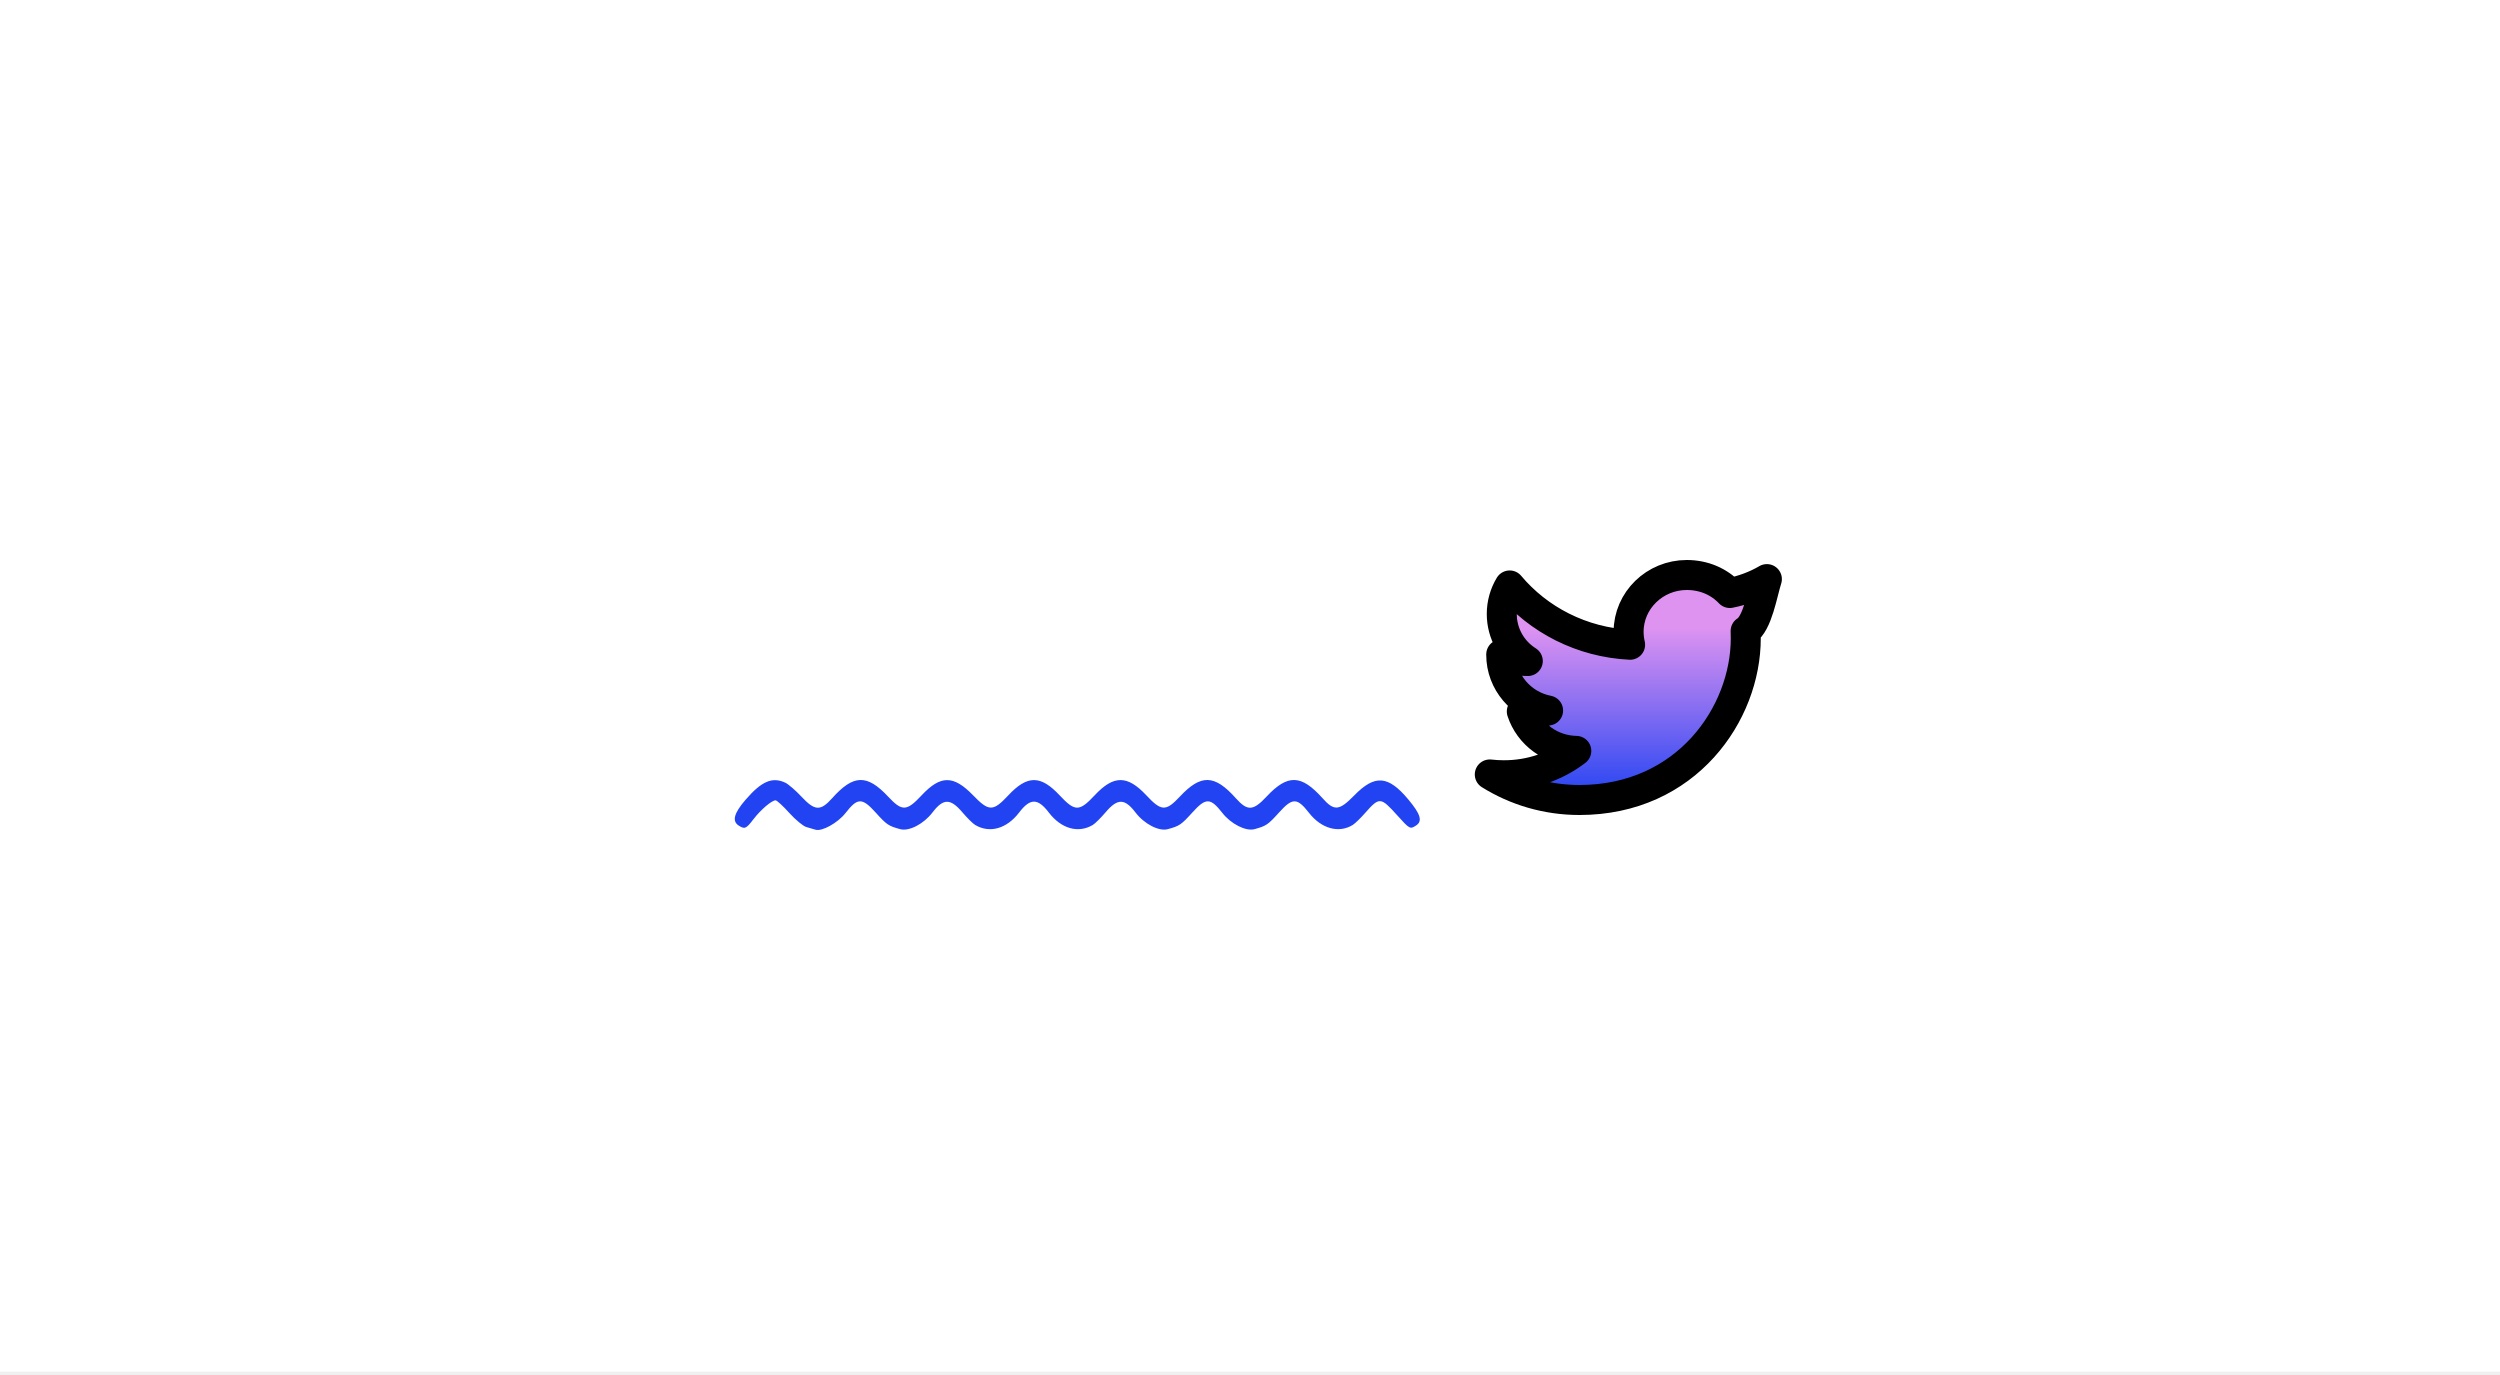
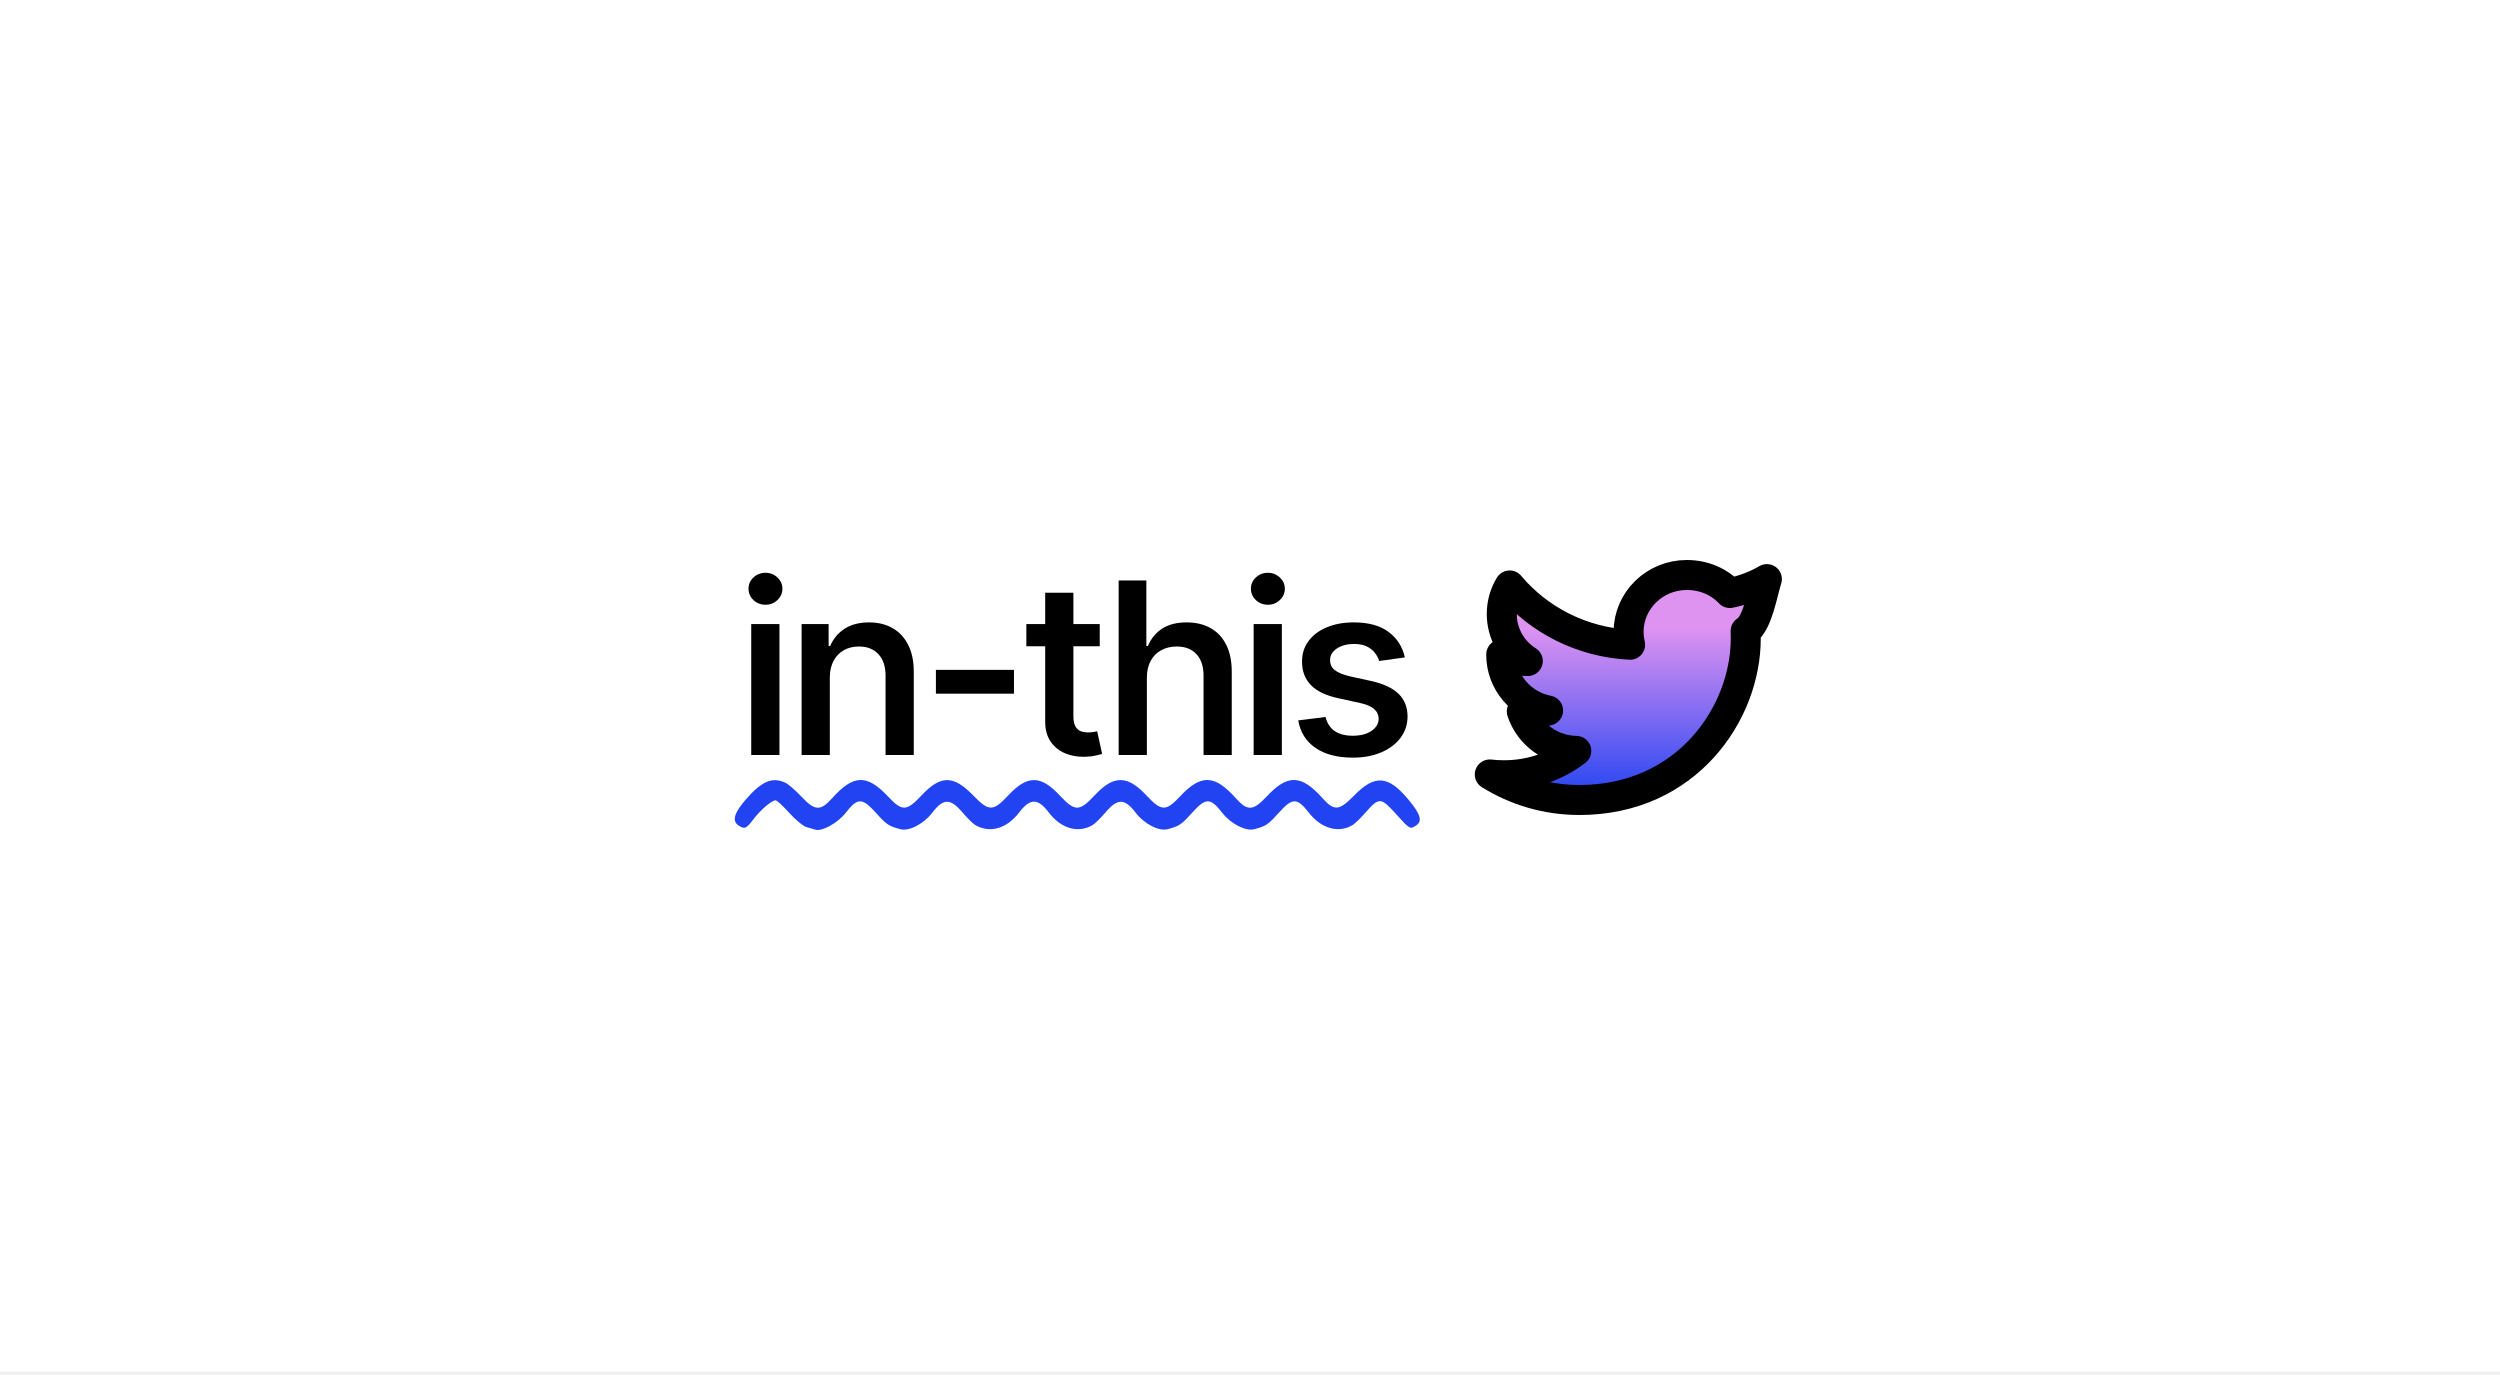
<svg xmlns="http://www.w3.org/2000/svg" fill="none" viewBox="0 0 500 275">
  <g clip-path="url(#a)">
    <path fill="#fff" d="M0 0h500v274.336H0z" />
-     <path d="M150.247 151v-26.182h5.642V151h-5.642Zm2.846-30.051c-.932 0-1.733-.313-2.403-.938-.659-.625-.989-1.38-.989-2.267 0-.875.33-1.625.989-2.25.67-.625 1.471-.937 2.403-.937.932 0 1.727.312 2.387.937.67.625 1.005 1.375 1.005 2.25 0 .887-.335 1.642-1.005 2.267-.66.625-1.455.938-2.387.938Zm12.87 14.608V151h-5.642v-26.182h5.403v4.364h.324c.603-1.432 1.557-2.574 2.864-3.426 1.307-.853 2.937-1.279 4.892-1.279 1.795 0 3.364.381 4.704 1.142 1.341.762 2.381 1.875 3.12 3.341.75 1.466 1.125 3.262 1.125 5.387V151h-5.642v-15.869c0-1.83-.472-3.256-1.415-4.279-.943-1.034-2.244-1.551-3.903-1.551-1.137 0-2.142.244-3.017.733s-1.563 1.199-2.063 2.131c-.5.932-.75 2.062-.75 3.392Zm36.832-1.585v4.755h-15.614v-4.755h15.614Zm17.152-9.154v4.432h-14.676v-4.432h14.676Zm-10.909-6.273h5.642v24.682c0 .898.136 1.585.409 2.063.273.466.631.784 1.074.954.454.159.949.239 1.483.239.398 0 .75-.028 1.057-.085.318-.057.562-.103.733-.137l.988 4.517c-.318.103-.767.216-1.346.341-.58.137-1.29.216-2.131.239-1.443.034-2.767-.205-3.972-.716-1.193-.511-2.153-1.301-2.88-2.369-.716-1.068-1.068-2.409-1.057-4.023v-25.705Zm20.336 17.012V151h-5.642v-34.909h5.539v13.091h.324c.603-1.455 1.54-2.602 2.813-3.443 1.284-.841 2.932-1.262 4.943-1.262 1.807 0 3.386.375 4.739 1.125 1.352.75 2.397 1.858 3.136 3.324.75 1.466 1.125 3.273 1.125 5.421V151h-5.642v-15.869c0-1.841-.472-3.273-1.415-4.296-.943-1.023-2.261-1.534-3.954-1.534-1.148 0-2.177.244-3.086.733-.897.489-1.602 1.199-2.113 2.131-.512.932-.767 2.062-.767 3.392ZM250.728 151v-26.182h5.642V151h-5.642Zm2.846-30.051c-.931 0-1.732-.313-2.403-.938-.659-.625-.989-1.38-.989-2.267 0-.875.33-1.625.989-2.25.671-.625 1.472-.937 2.403-.937.932 0 1.728.312 2.387.937.67.625 1.006 1.375 1.006 2.25 0 .887-.336 1.642-1.006 2.267-.659.625-1.455.938-2.387.938Zm27.393 10.534-5.131.716c-.17-.58-.46-1.125-.869-1.637-.398-.522-.937-.948-1.619-1.278-.682-.329-1.529-.494-2.54-.494-1.364 0-2.506.301-3.426.903-.909.602-1.364 1.381-1.364 2.335 0 .819.307 1.478.921 1.978.613.5 1.608.914 2.983 1.244l4.329.955c2.443.545 4.261 1.397 5.455 2.556 1.193 1.159 1.795 2.671 1.806 4.534-.011 1.614-.482 3.04-1.414 4.279-.921 1.227-2.205 2.193-3.853 2.898-1.636.704-3.528 1.056-5.676 1.056-3.079 0-5.568-.647-7.466-1.943-1.897-1.307-3.051-3.142-3.46-5.505l5.472-.682c.295 1.238.903 2.176 1.824 2.812.92.625 2.119.938 3.596.938 1.568 0 2.824-.324 3.767-.972.943-.659 1.421-1.46 1.432-2.403-.011-.796-.312-1.449-.903-1.961-.58-.522-1.489-.92-2.728-1.193l-4.431-.971c-2.489-.534-4.324-1.415-5.506-2.642-1.182-1.239-1.767-2.796-1.756-4.671-.011-1.579.421-2.954 1.296-4.125.875-1.182 2.091-2.096 3.647-2.744 1.569-.659 3.37-.989 5.404-.989 2.943 0 5.261.637 6.954 1.909 1.705 1.262 2.79 2.961 3.256 5.097Z" fill="#fff" />
+     <path d="M150.247 151v-26.182h5.642V151h-5.642Zm2.846-30.051c-.932 0-1.733-.313-2.403-.938-.659-.625-.989-1.38-.989-2.267 0-.875.33-1.625.989-2.25.67-.625 1.471-.937 2.403-.937.932 0 1.727.312 2.387.937.67.625 1.005 1.375 1.005 2.25 0 .887-.335 1.642-1.005 2.267-.66.625-1.455.938-2.387.938Zm12.87 14.608V151h-5.642v-26.182h5.403v4.364h.324c.603-1.432 1.557-2.574 2.864-3.426 1.307-.853 2.937-1.279 4.892-1.279 1.795 0 3.364.381 4.704 1.142 1.341.762 2.381 1.875 3.12 3.341.75 1.466 1.125 3.262 1.125 5.387V151h-5.642v-15.869c0-1.83-.472-3.256-1.415-4.279-.943-1.034-2.244-1.551-3.903-1.551-1.137 0-2.142.244-3.017.733s-1.563 1.199-2.063 2.131c-.5.932-.75 2.062-.75 3.392Zm36.832-1.585v4.755h-15.614v-4.755h15.614Zm17.152-9.154v4.432h-14.676v-4.432h14.676Zm-10.909-6.273h5.642v24.682c0 .898.136 1.585.409 2.063.273.466.631.784 1.074.954.454.159.949.239 1.483.239.398 0 .75-.028 1.057-.085.318-.057.562-.103.733-.137l.988 4.517c-.318.103-.767.216-1.346.341-.58.137-1.29.216-2.131.239-1.443.034-2.767-.205-3.972-.716-1.193-.511-2.153-1.301-2.88-2.369-.716-1.068-1.068-2.409-1.057-4.023v-25.705Zm20.336 17.012V151h-5.642v-34.909h5.539v13.091h.324c.603-1.455 1.54-2.602 2.813-3.443 1.284-.841 2.932-1.262 4.943-1.262 1.807 0 3.386.375 4.739 1.125 1.352.75 2.397 1.858 3.136 3.324.75 1.466 1.125 3.273 1.125 5.421V151h-5.642v-15.869c0-1.841-.472-3.273-1.415-4.296-.943-1.023-2.261-1.534-3.954-1.534-1.148 0-2.177.244-3.086.733-.897.489-1.602 1.199-2.113 2.131-.512.932-.767 2.062-.767 3.392ZM250.728 151v-26.182h5.642V151h-5.642Zm2.846-30.051c-.931 0-1.732-.313-2.403-.938-.659-.625-.989-1.38-.989-2.267 0-.875.33-1.625.989-2.25.671-.625 1.472-.937 2.403-.937.932 0 1.728.312 2.387.937.67.625 1.006 1.375 1.006 2.25 0 .887-.336 1.642-1.006 2.267-.659.625-1.455.938-2.387.938Zm27.393 10.534-5.131.716c-.17-.58-.46-1.125-.869-1.637-.398-.522-.937-.948-1.619-1.278-.682-.329-1.529-.494-2.54-.494-1.364 0-2.506.301-3.426.903-.909.602-1.364 1.381-1.364 2.335 0 .819.307 1.478.921 1.978.613.5 1.608.914 2.983 1.244l4.329.955c2.443.545 4.261 1.397 5.455 2.556 1.193 1.159 1.795 2.671 1.806 4.534-.011 1.614-.482 3.04-1.414 4.279-.921 1.227-2.205 2.193-3.853 2.898-1.636.704-3.528 1.056-5.676 1.056-3.079 0-5.568-.647-7.466-1.943-1.897-1.307-3.051-3.142-3.46-5.505l5.472-.682c.295 1.238.903 2.176 1.824 2.812.92.625 2.119.938 3.596.938 1.568 0 2.824-.324 3.767-.972.943-.659 1.421-1.46 1.432-2.403-.011-.796-.312-1.449-.903-1.961-.58-.522-1.489-.92-2.728-1.193l-4.431-.971c-2.489-.534-4.324-1.415-5.506-2.642-1.182-1.239-1.767-2.796-1.756-4.671-.011-1.579.421-2.954 1.296-4.125.875-1.182 2.091-2.096 3.647-2.744 1.569-.659 3.37-.989 5.404-.989 2.943 0 5.261.637 6.954 1.909 1.705 1.262 2.79 2.961 3.256 5.097Z" fill="#000" />
    <path fill-rule="evenodd" clip-rule="evenodd" d="M157.056 156.537c.606.283 2.055 1.533 3.22 2.779 2.698 2.888 3.813 2.944 6.166.312 4.241-4.745 6.963-4.821 11.176-.312 2.801 2.997 3.701 2.964 6.704-.25 3.787-4.055 6.381-4.057 10.296-.007 3.167 3.276 3.992 3.277 7.047.007 3.797-4.066 6.464-4.066 10.262 0 3.068 3.285 3.93 3.287 6.989.012 3.81-4.08 6.551-4.083 10.353-.012 3.003 3.214 3.903 3.247 6.704.25 4.213-4.509 6.935-4.433 11.177.312 2.352 2.632 3.467 2.576 6.165-.312 4.214-4.509 6.936-4.433 11.177.312 2.356 2.636 3.33 2.551 6.367-.554 4.103-4.194 6.772-3.999 10.779.788 2.489 2.975 2.907 4.366 1.575 5.238-1.189.779-1.285.727-3.743-2.006-3.356-3.732-3.58-3.748-6.491-.446-.884 1.003-1.969 2.052-2.41 2.328-2.762 1.735-6.284.774-8.752-2.387-2.399-3.073-3.303-3.086-6.008-.089-2.21 2.45-2.574 2.697-4.913 3.332-1.725.469-4.695-1.031-6.422-3.243-2.399-3.073-3.302-3.086-6.007-.089-2.211 2.45-2.575 2.697-4.913 3.332-1.777.482-4.699-1.029-6.464-3.345-2.159-2.83-3.584-2.84-5.963-.038-.956 1.125-2.109 2.268-2.563 2.539-2.907 1.735-6.327.765-8.817-2.501-2.193-2.876-3.71-2.876-5.903 0-2.49 3.266-5.91 4.236-8.817 2.501-.454-.271-1.607-1.414-2.563-2.539-2.379-2.802-3.804-2.792-5.963.038-1.765 2.316-4.687 3.827-6.464 3.345-2.338-.635-2.702-.882-4.913-3.332-2.705-2.997-3.608-2.984-6.007.089-1.561 2-4.752 3.77-6.038 3.348-.37-.121-1.186-.36-1.814-.531-.628-.171-2.163-1.443-3.411-2.826-1.248-1.383-2.478-2.514-2.733-2.514-.775 0-2.959 1.861-4.413 3.76-1.489 1.945-1.776 2.067-2.988 1.274-1.346-.882-.924-2.461 1.37-5.121 3.221-3.737 5.352-4.657 7.966-3.442Z" fill="#2243F2" />
    <path d="M353.376 115.821c-.871 2.673-1.852 8.973-4.25 10.376.027.503.027.979.027 1.482 0 15.009-11.798 32.321-33.268 32.321-6.594 0-12.751-1.879-17.928-5.109.926.106 1.853.159 2.779.159 5.269.025 10.391-1.693 14.522-4.871-2.437-.043-4.799-.827-6.754-2.242-1.955-1.415-3.404-3.389-4.144-5.646 1.744.334 3.544.271 5.258-.185-5.34-1.032-9.372-5.638-9.372-11.144v-.08c1.58.794 3.378 1.324 5.313 1.324-3.161-1.985-5.205-5.48-5.205-9.424 0-2.064.573-4.023 1.581-5.691 5.749 6.856 14.386 11.383 24.086 11.859-.191-.821-.3-1.694-.3-2.594 0-6.274 5.231-11.356 11.634-11.356 3.434 0 6.458 1.324 8.61 3.6 2.643-.529 5.15-1.456 7.411-2.779Z" fill="url(#b)" stroke="#000" stroke-width="6" stroke-linecap="round" stroke-linejoin="round" />
  </g>
  <defs>
    <linearGradient id="b" x1="325.667" y1="115" x2="325.667" y2="160" gradientUnits="userSpaceOnUse">
      <stop offset=".234" stop-color="#DE93F1" />
      <stop offset="1" stop-color="#2243F2" />
    </linearGradient>
    <clipPath id="a">
      <path fill="#000" d="M0 0h500v274.336H0z" />
    </clipPath>
  </defs>
</svg>
